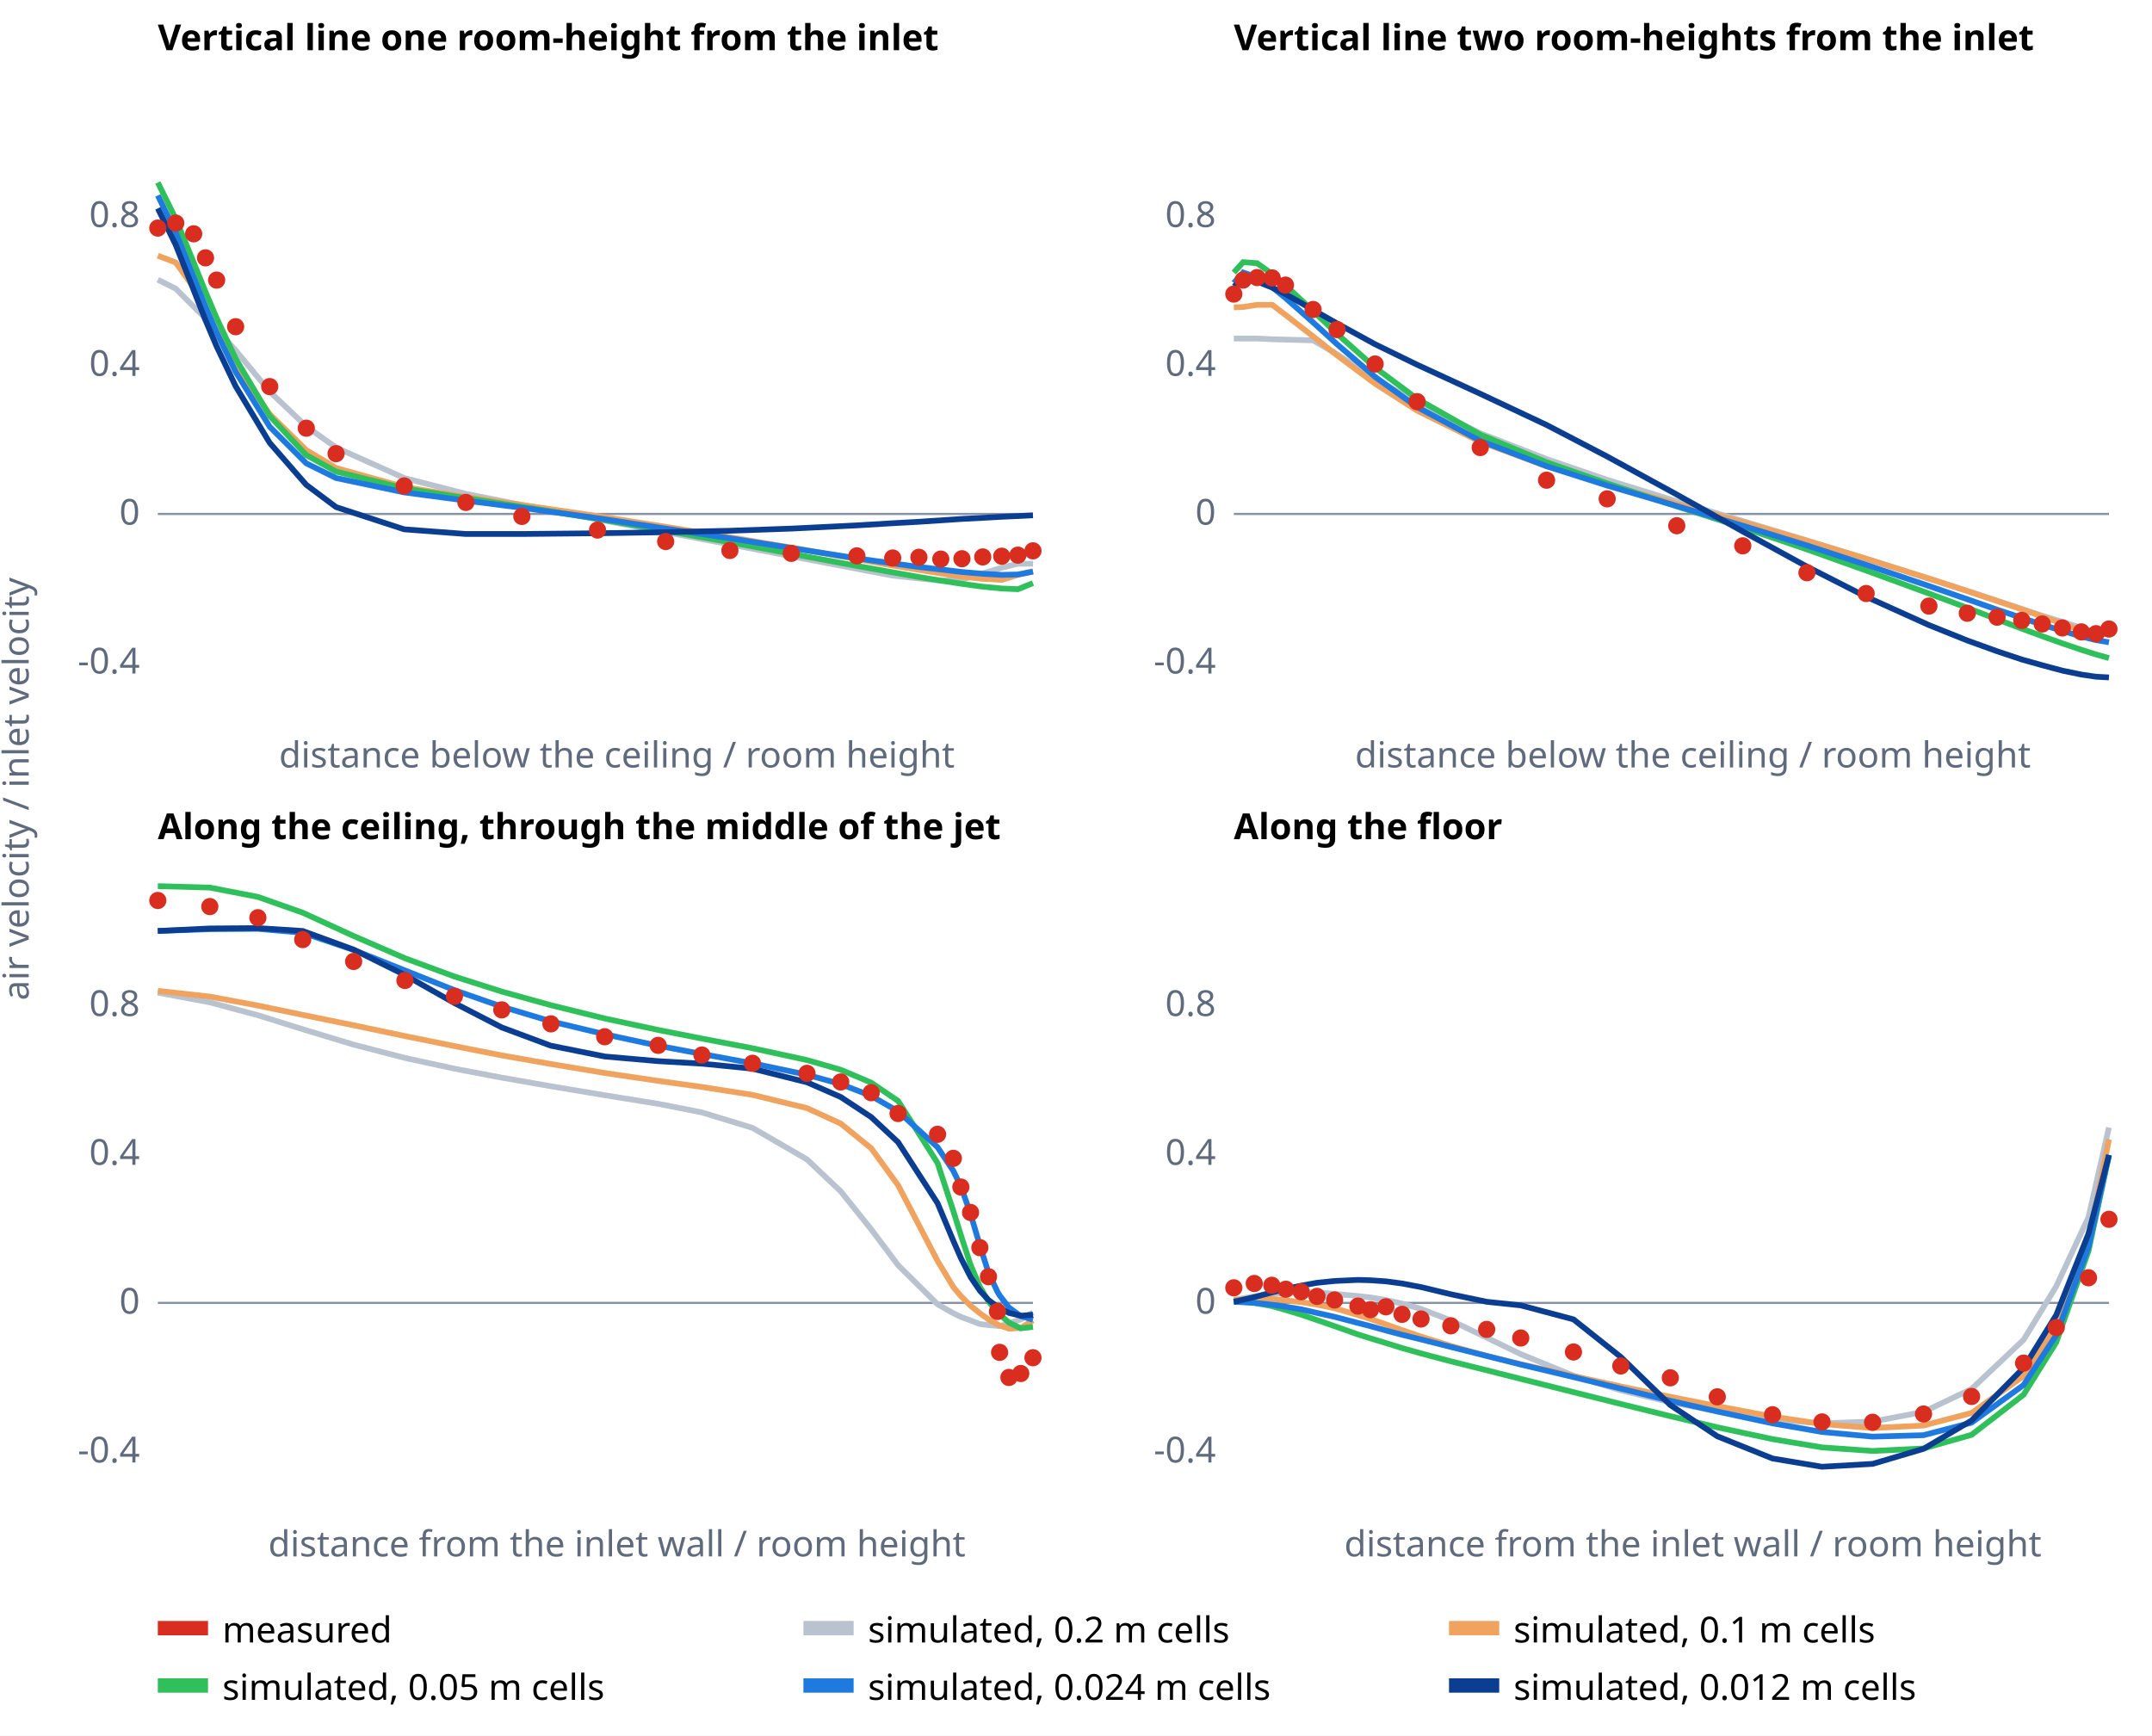
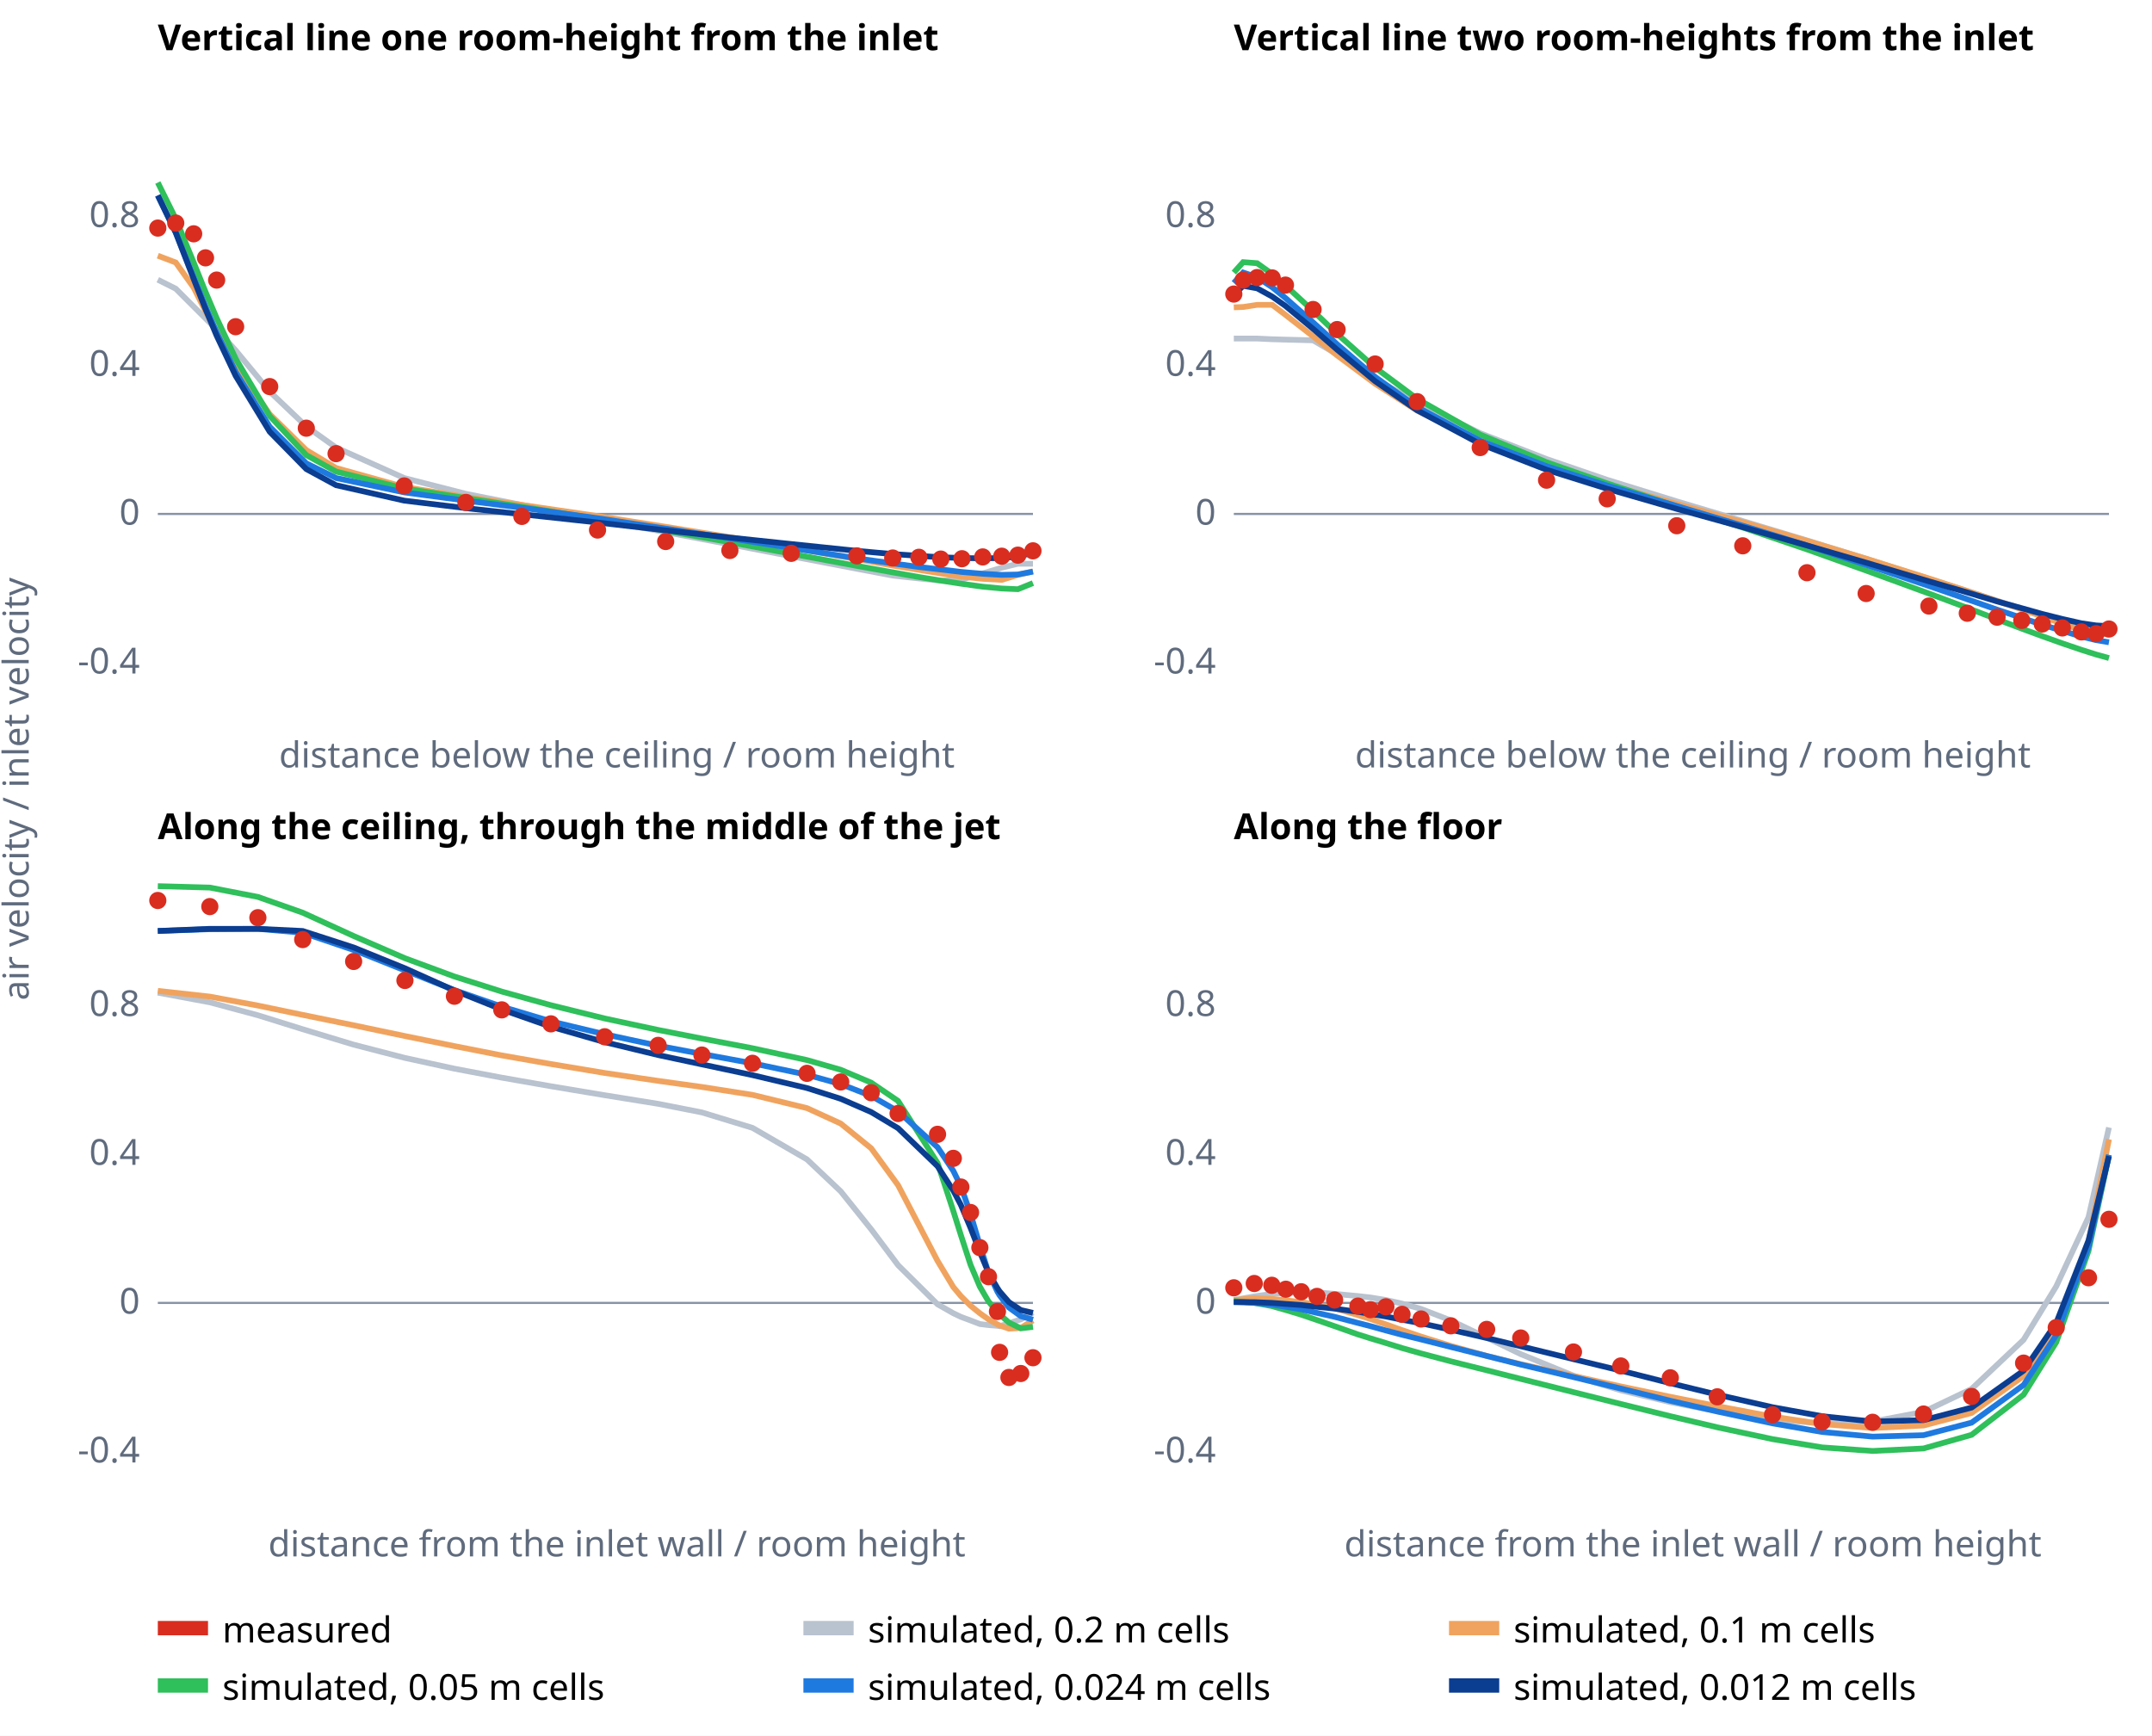
<svg xmlns="http://www.w3.org/2000/svg" viewBox="0 0 600 484" font-family="sans-serif" font-size="10">
  <rect width="100%" height="100%" fill="white" />
  <text x="44" y="14" font-weight="bold">Vertical line one room-height from the inlet</text>
  <line x1="44" x2="288" y1="143.312" y2="143.312" stroke="#8793a5" stroke-width="0.6" />
  <text x="39" y="187.812" text-anchor="end" fill="#5f6b7d">-0.4</text>
  <text x="39" y="146.312" text-anchor="end" fill="#5f6b7d">0</text>
  <text x="39" y="104.812" text-anchor="end" fill="#5f6b7d">0.4</text>
  <text x="39" y="63.312" text-anchor="end" fill="#5f6b7d">0.8</text>
  <text x="172.0" y="214" text-anchor="middle" fill="#5f6b7d">distance below the ceiling / room height</text>
  <polyline points="44.0,78.0 49.0,80.5 54.0,85.5 57.3,88.8 60.4,91.9 65.7,97.7 75.2,109.2 85.4,118.9 93.7,124.8 112.7,133.3 129.9,137.7 145.5,140.8 166.6,144.8 185.6,148.4 203.5,151.8 220.6,155.1 238.9,158.6 248.9,160.5 256.2,161.3 262.3,161.9 268.2,161.6 274.0,159.9 279.3,158.3 283.8,157.2 288.0,157.2" fill="none" stroke="#b9c2cf" stroke-width="1.6" />
  <polyline points="44.0,71.3 49.0,73.2 54.0,80.2 57.3,86.8 60.4,92.6 65.7,101.8 75.2,115.5 85.4,125.5 93.7,130.5 112.7,135.8 129.9,138.6 145.5,140.8 166.6,143.9 185.6,146.9 203.5,149.8 220.6,152.7 238.9,155.9 248.9,157.7 256.2,158.9 262.3,159.9 268.2,160.8 274.0,161.4 279.3,161.7 283.8,160.3 288.0,159.3" fill="none" stroke="#f0a35e" stroke-width="1.6" />
  <polyline points="44.0,50.9 49.0,61.0 54.0,73.2 57.3,81.4 60.4,88.7 65.7,100.0 75.2,116.0 85.4,126.9 93.7,131.5 112.7,136.2 129.9,138.9 145.5,141.3 166.6,144.7 185.6,148.0 203.5,151.2 220.6,154.4 238.9,157.8 248.9,159.6 256.2,160.9 262.3,161.9 268.2,162.8 274.0,163.6 279.3,164.1 283.8,164.3 288.0,162.6" fill="none" stroke="#2fbf5b" stroke-width="1.6" />
  <polyline points="44.0,54.5 49.0,64.8 54.0,77.3 57.3,85.5 60.4,92.7 65.7,103.7 75.2,119.0 85.4,129.2 93.7,133.3 112.7,137.3 129.9,139.6 145.5,141.6 166.6,144.5 185.6,147.4 203.5,150.1 220.6,152.8 238.9,155.7 248.9,157.1 256.2,158.1 262.3,158.8 268.2,159.5 274.0,160.0 279.3,160.3 283.8,160.2 288.0,159.4" fill="none" stroke="#1f7ae0" stroke-width="1.6" />
-   <polyline points="44.0,58.1 49.0,68.3 54.0,80.9 57.3,89.3 60.4,96.6 65.7,107.7 75.2,123.5 85.4,135.2 93.7,141.4 112.7,147.6 129.9,148.9 145.5,148.9 166.6,148.7 185.6,148.4 203.5,148.0 220.6,147.4 238.9,146.5 248.9,145.9 256.2,145.5 262.3,145.1 268.2,144.7 274.0,144.4 279.3,144.1 283.8,143.9 288.0,143.7" fill="none" stroke="#0b3d91" stroke-width="1.6" />
+   <polyline points="44.0,54.5 49.0,64.9 54.0,77.8 57.3,86.2 60.4,93.6 65.7,104.8 75.2,120.4 85.4,130.8 93.7,135.3 112.7,139.6 129.9,141.7 145.5,143.4 166.6,145.7 185.6,147.9 203.5,149.9 220.6,151.7 238.9,153.6 248.9,154.5 256.2,155.0 262.3,155.4 268.2,155.6 274.0,155.7 279.3,155.6 283.8,155.2 288.0,154.1" fill="none" stroke="#0b3d91" stroke-width="1.6" />
  <circle cx="44.0" cy="63.6" r="2.4" fill="#d92d20" />
  <circle cx="49.0" cy="62.2" r="2.4" fill="#d92d20" />
  <circle cx="54.0" cy="65.2" r="2.4" fill="#d92d20" />
  <circle cx="57.3" cy="71.9" r="2.4" fill="#d92d20" />
  <circle cx="60.4" cy="78.1" r="2.4" fill="#d92d20" />
  <circle cx="65.7" cy="91.1" r="2.4" fill="#d92d20" />
  <circle cx="75.2" cy="107.8" r="2.4" fill="#d92d20" />
  <circle cx="85.4" cy="119.4" r="2.4" fill="#d92d20" />
  <circle cx="93.7" cy="126.5" r="2.4" fill="#d92d20" />
  <circle cx="112.7" cy="135.5" r="2.4" fill="#d92d20" />
  <circle cx="129.9" cy="140.1" r="2.4" fill="#d92d20" />
  <circle cx="145.5" cy="144.0" r="2.4" fill="#d92d20" />
  <circle cx="166.6" cy="147.8" r="2.4" fill="#d92d20" />
  <circle cx="185.6" cy="151.0" r="2.4" fill="#d92d20" />
  <circle cx="203.5" cy="153.5" r="2.4" fill="#d92d20" />
  <circle cx="220.6" cy="154.3" r="2.4" fill="#d92d20" />
  <circle cx="238.9" cy="155.0" r="2.4" fill="#d92d20" />
  <circle cx="248.9" cy="155.6" r="2.4" fill="#d92d20" />
  <circle cx="256.2" cy="155.4" r="2.4" fill="#d92d20" />
  <circle cx="262.3" cy="155.9" r="2.4" fill="#d92d20" />
  <circle cx="268.2" cy="155.8" r="2.4" fill="#d92d20" />
  <circle cx="274.0" cy="155.3" r="2.4" fill="#d92d20" />
  <circle cx="279.3" cy="155.1" r="2.4" fill="#d92d20" />
  <circle cx="283.8" cy="154.8" r="2.4" fill="#d92d20" />
  <circle cx="288.0" cy="153.6" r="2.4" fill="#d92d20" />
  <text x="344" y="14" font-weight="bold">Vertical line two room-heights from the inlet</text>
  <line x1="344" x2="588" y1="143.312" y2="143.312" stroke="#8793a5" stroke-width="0.6" />
  <text x="339" y="187.812" text-anchor="end" fill="#5f6b7d">-0.4</text>
  <text x="339" y="146.312" text-anchor="end" fill="#5f6b7d">0</text>
  <text x="339" y="104.812" text-anchor="end" fill="#5f6b7d">0.4</text>
  <text x="339" y="63.312" text-anchor="end" fill="#5f6b7d">0.8</text>
  <text x="472.0" y="214" text-anchor="middle" fill="#5f6b7d">distance below the ceiling / room height</text>
  <polyline points="344.0,94.4 346.6,94.4 350.5,94.4 354.7,94.6 358.4,94.7 366.1,94.9 372.8,98.8 383.4,105.7 395.1,112.2 412.7,120.8 431.2,128.0 448.1,133.8 467.5,139.8 485.9,145.3 503.8,150.7 520.3,155.8 537.8,161.4 548.5,164.8 556.8,167.5 563.7,169.8 569.4,171.7 575.0,173.4 580.3,175.1 584.4,176.3 588.0,176.8" fill="none" stroke="#b9c2cf" stroke-width="1.6" />
  <polyline points="344.0,85.7 346.6,85.6 350.5,85.0 354.7,85.0 358.4,87.8 366.1,93.8 372.8,99.1 383.4,107.0 395.1,114.5 412.7,123.2 431.2,130.0 448.1,135.1 467.5,140.5 485.9,145.6 503.8,150.8 520.3,155.8 537.8,161.3 548.5,164.8 556.8,167.6 563.7,169.9 569.4,171.9 575.0,173.9 580.3,175.8 584.4,176.6 588.0,176.9" fill="none" stroke="#f0a35e" stroke-width="1.6" />
  <polyline points="344.0,76.0 346.6,73.1 350.5,73.4 354.7,76.4 358.4,79.6 366.1,86.7 372.8,93.1 383.4,102.5 395.1,111.2 412.7,121.2 431.2,128.9 448.1,134.8 467.5,141.2 485.9,147.1 503.8,153.2 520.3,159.1 537.8,165.5 548.5,169.5 556.8,172.7 563.7,175.3 569.4,177.4 575.0,179.4 580.3,181.2 584.4,182.5 588.0,183.5" fill="none" stroke="#2fbf5b" stroke-width="1.6" />
  <polyline points="344.0,78.9 346.6,76.0 350.5,77.3 354.7,80.1 358.4,83.1 366.1,89.9 372.8,96.0 383.4,105.1 395.1,113.5 412.7,122.9 431.2,130.0 448.1,135.4 467.5,141.1 485.9,146.6 503.8,152.1 520.3,157.5 537.8,163.4 548.5,167.1 556.8,170.0 563.7,172.3 569.4,174.2 575.0,175.9 580.3,177.5 584.4,178.5 588.0,179.1" fill="none" stroke="#1f7ae0" stroke-width="1.6" />
-   <polyline points="344.0,79.9 346.6,78.0 350.5,78.5 354.7,80.2 358.4,82.0 366.1,86.4 372.8,90.2 383.4,96.0 395.1,101.7 412.7,109.8 431.2,118.5 448.1,127.3 467.5,137.9 485.9,148.2 503.8,158.0 520.3,166.4 537.8,174.3 548.5,178.6 556.8,181.6 563.7,183.9 569.4,185.5 575.0,187.0 580.3,188.1 584.4,188.7 588.0,188.9" fill="none" stroke="#0b3d91" stroke-width="1.6" />
+   <polyline points="344.0,82.3 346.6,79.7 350.5,80.4 354.7,82.7 358.4,85.3 366.1,91.7 372.8,97.5 383.4,106.3 395.1,114.4 412.7,123.8 431.2,131.0 448.1,136.3 467.5,141.9 485.9,147.0 503.8,152.1 520.3,156.9 537.8,162.1 548.5,165.2 556.8,167.7 563.7,169.6 569.4,171.2 575.0,172.6 580.3,173.8 584.4,174.4 588.0,174.6" fill="none" stroke="#0b3d91" stroke-width="1.6" />
  <circle cx="344.0" cy="82.0" r="2.4" fill="#d92d20" />
  <circle cx="346.6" cy="78.1" r="2.4" fill="#d92d20" />
  <circle cx="350.5" cy="77.4" r="2.4" fill="#d92d20" />
  <circle cx="354.7" cy="77.5" r="2.4" fill="#d92d20" />
  <circle cx="358.4" cy="79.5" r="2.4" fill="#d92d20" />
  <circle cx="366.1" cy="86.3" r="2.4" fill="#d92d20" />
  <circle cx="372.8" cy="91.9" r="2.4" fill="#d92d20" />
  <circle cx="383.4" cy="101.5" r="2.4" fill="#d92d20" />
  <circle cx="395.1" cy="112.0" r="2.4" fill="#d92d20" />
  <circle cx="412.7" cy="124.8" r="2.4" fill="#d92d20" />
  <circle cx="431.2" cy="133.9" r="2.4" fill="#d92d20" />
  <circle cx="448.1" cy="139.1" r="2.4" fill="#d92d20" />
  <circle cx="467.5" cy="146.6" r="2.4" fill="#d92d20" />
  <circle cx="485.9" cy="152.2" r="2.4" fill="#d92d20" />
  <circle cx="503.8" cy="159.7" r="2.4" fill="#d92d20" />
  <circle cx="520.3" cy="165.5" r="2.4" fill="#d92d20" />
  <circle cx="537.8" cy="169.0" r="2.4" fill="#d92d20" />
  <circle cx="548.5" cy="171.0" r="2.4" fill="#d92d20" />
  <circle cx="556.8" cy="172.1" r="2.4" fill="#d92d20" />
  <circle cx="563.7" cy="173.0" r="2.4" fill="#d92d20" />
  <circle cx="569.4" cy="174.0" r="2.4" fill="#d92d20" />
  <circle cx="575.0" cy="175.1" r="2.4" fill="#d92d20" />
  <circle cx="580.3" cy="176.2" r="2.4" fill="#d92d20" />
  <circle cx="584.4" cy="176.7" r="2.4" fill="#d92d20" />
  <circle cx="588.0" cy="175.4" r="2.4" fill="#d92d20" />
  <text x="44" y="234" font-weight="bold">Along the ceiling, through the middle of the jet</text>
  <line x1="44" x2="288" y1="363.312" y2="363.312" stroke="#8793a5" stroke-width="0.6" />
  <text x="39" y="407.812" text-anchor="end" fill="#5f6b7d">-0.4</text>
  <text x="39" y="366.312" text-anchor="end" fill="#5f6b7d">0</text>
  <text x="39" y="324.812" text-anchor="end" fill="#5f6b7d">0.4</text>
  <text x="39" y="283.312" text-anchor="end" fill="#5f6b7d">0.8</text>
  <text x="172.0" y="434" text-anchor="middle" fill="#5f6b7d">distance from the inlet wall / room height</text>
  <polyline points="44.0,276.8 58.5,279.5 71.9,283.1 84.4,287.0 98.6,291.3 112.9,295.0 126.7,298.0 139.9,300.5 153.6,302.9 168.6,305.4 183.5,307.8 195.7,310.2 209.8,314.5 225.0,323.3 234.4,332.2 242.9,342.8 250.4,352.8 261.4,363.7 265.8,366.2 267.9,367.2 270.6,368.2 273.2,369.2 275.6,369.5 278.1,369.7 278.7,369.8 281.3,369.0 284.6,367.9 288.0,366.0" fill="none" stroke="#b9c2cf" stroke-width="1.6" />
  <polyline points="44.0,276.3 58.5,277.9 71.9,280.4 84.4,283.0 98.6,285.9 112.9,288.9 126.7,291.7 139.9,294.3 153.6,296.7 168.6,299.2 183.5,301.4 195.7,303.1 209.8,305.3 225.0,309.0 234.4,313.3 242.9,320.2 250.4,330.5 261.4,351.6 265.8,358.9 267.9,361.4 270.6,364.1 273.2,366.2 275.6,367.9 278.1,369.3 278.7,369.6 281.3,370.5 284.6,370.3 288.0,368.2" fill="none" stroke="#f0a35e" stroke-width="1.6" />
  <polyline points="44.0,247.1 58.5,247.5 71.9,250.1 84.4,254.5 98.6,261.0 112.9,267.2 126.7,272.3 139.9,276.5 153.6,280.3 168.6,284.0 183.5,287.2 195.7,289.6 209.8,292.3 225.0,295.6 234.4,298.3 242.9,301.9 250.4,307.0 261.4,324.3 265.8,337.7 267.9,344.4 270.6,352.7 273.2,358.8 275.6,362.9 278.1,365.9 278.7,366.5 281.3,368.8 284.6,370.4 288.0,370.0" fill="none" stroke="#2fbf5b" stroke-width="1.6" />
  <polyline points="44.0,259.6 58.5,259.1 71.9,259.0 84.4,260.1 98.6,264.9 112.9,270.6 126.7,276.1 139.9,280.7 153.6,284.8 168.6,288.4 183.5,291.6 195.7,293.9 209.8,296.5 225.0,299.7 234.4,302.3 242.9,305.6 250.4,309.9 261.4,319.9 265.8,326.5 267.9,330.8 270.6,338.5 273.2,347.3 275.6,354.9 278.1,360.2 278.7,361.2 281.3,364.6 284.6,367.0 288.0,368.0" fill="none" stroke="#1f7ae0" stroke-width="1.6" />
-   <polyline points="44.0,259.6 58.5,258.9 71.9,258.8 84.4,259.6 98.6,264.8 112.9,271.9 126.7,279.7 139.9,286.5 153.6,291.6 168.6,294.6 183.5,295.9 195.7,296.6 209.8,298.0 225.0,301.8 234.4,305.9 242.9,311.5 250.4,318.5 261.4,335.5 265.8,346.0 267.9,350.8 270.6,356.1 273.2,359.9 275.6,362.5 278.1,364.4 278.7,364.8 281.3,366.1 284.6,366.9 288.0,366.6" fill="none" stroke="#0b3d91" stroke-width="1.6" />
+   <polyline points="44.0,259.6 58.5,259.0 71.9,259.0 84.4,259.6 98.6,264.2 112.9,270.0 126.7,276.2 139.9,281.5 153.6,286.3 168.6,290.6 183.5,294.2 195.7,296.8 209.8,299.8 225.0,303.4 234.4,306.4 242.9,310.1 250.4,314.6 261.4,325.2 265.8,332.0 267.9,336.0 270.6,342.4 273.2,349.1 275.6,354.9 278.1,359.2 278.7,360.1 281.3,363.1 284.6,365.3 288.0,366.1" fill="none" stroke="#0b3d91" stroke-width="1.6" />
  <circle cx="44.0" cy="251.1" r="2.4" fill="#d92d20" />
  <circle cx="58.5" cy="252.8" r="2.4" fill="#d92d20" />
  <circle cx="71.9" cy="255.9" r="2.4" fill="#d92d20" />
  <circle cx="84.4" cy="262.0" r="2.4" fill="#d92d20" />
  <circle cx="98.6" cy="268.1" r="2.4" fill="#d92d20" />
  <circle cx="112.9" cy="273.4" r="2.4" fill="#d92d20" />
  <circle cx="126.7" cy="277.8" r="2.4" fill="#d92d20" />
  <circle cx="139.9" cy="281.6" r="2.4" fill="#d92d20" />
  <circle cx="153.6" cy="285.5" r="2.4" fill="#d92d20" />
  <circle cx="168.6" cy="289.1" r="2.4" fill="#d92d20" />
  <circle cx="183.5" cy="291.5" r="2.4" fill="#d92d20" />
  <circle cx="195.7" cy="294.2" r="2.4" fill="#d92d20" />
  <circle cx="209.8" cy="296.5" r="2.4" fill="#d92d20" />
  <circle cx="225.0" cy="299.3" r="2.4" fill="#d92d20" />
  <circle cx="234.4" cy="301.7" r="2.4" fill="#d92d20" />
  <circle cx="242.9" cy="304.7" r="2.4" fill="#d92d20" />
  <circle cx="250.4" cy="310.5" r="2.4" fill="#d92d20" />
  <circle cx="261.4" cy="316.3" r="2.4" fill="#d92d20" />
  <circle cx="265.8" cy="323.0" r="2.4" fill="#d92d20" />
  <circle cx="267.9" cy="331.0" r="2.4" fill="#d92d20" />
  <circle cx="270.6" cy="338.1" r="2.4" fill="#d92d20" />
  <circle cx="273.2" cy="347.9" r="2.4" fill="#d92d20" />
  <circle cx="275.6" cy="356.0" r="2.4" fill="#d92d20" />
  <circle cx="278.1" cy="365.7" r="2.4" fill="#d92d20" />
  <circle cx="278.7" cy="377.1" r="2.4" fill="#d92d20" />
  <circle cx="281.3" cy="384.1" r="2.4" fill="#d92d20" />
  <circle cx="284.6" cy="383.0" r="2.4" fill="#d92d20" />
  <circle cx="288.0" cy="378.6" r="2.4" fill="#d92d20" />
  <text x="344" y="234" font-weight="bold">Along the floor</text>
  <line x1="344" x2="588" y1="363.312" y2="363.312" stroke="#8793a5" stroke-width="0.6" />
  <text x="339" y="407.812" text-anchor="end" fill="#5f6b7d">-0.4</text>
  <text x="339" y="366.312" text-anchor="end" fill="#5f6b7d">0</text>
  <text x="339" y="324.812" text-anchor="end" fill="#5f6b7d">0.4</text>
  <text x="339" y="283.312" text-anchor="end" fill="#5f6b7d">0.8</text>
  <text x="472.0" y="434" text-anchor="middle" fill="#5f6b7d">distance from the inlet wall / room height</text>
  <polyline points="344.0,362.5 349.7,361.5 354.6,360.8 358.5,360.5 362.8,360.4 367.2,360.4 372.1,360.8 378.6,361.4 382.1,361.8 386.4,362.5 390.9,363.5 396.2,365.0 404.5,368.2 414.5,373.0 424.0,377.6 438.7,383.6 451.9,387.7 465.7,391.0 478.8,393.5 494.2,395.8 508.0,396.9 522.1,396.4 536.3,393.7 549.7,387.3 564.2,373.6 573.3,358.7 582.3,339.4 588.0,314.4" fill="none" stroke="#b9c2cf" stroke-width="1.6" />
  <polyline points="344.0,362.5 349.7,362.0 354.6,362.2 358.5,362.6 362.8,363.1 367.2,363.8 372.1,364.8 378.6,366.7 382.1,367.8 386.4,369.3 390.9,370.9 396.2,372.7 404.5,375.3 414.5,378.1 424.0,380.4 438.7,383.7 451.9,386.6 465.7,389.5 478.8,392.1 494.2,395.0 508.0,397.1 522.1,398.2 536.3,397.5 549.7,394.0 564.2,383.7 573.3,370.0 582.3,346.3 588.0,317.7" fill="none" stroke="#f0a35e" stroke-width="1.6" />
  <polyline points="344.0,362.8 349.7,363.3 354.6,364.2 358.5,365.3 362.8,366.6 367.2,368.1 372.1,369.8 378.6,372.1 382.1,373.2 386.4,374.5 390.9,375.9 396.2,377.4 404.5,379.6 414.5,382.1 424.0,384.5 438.7,388.2 451.9,391.5 465.7,394.9 478.8,398.0 494.2,401.3 508.0,403.6 522.1,404.6 536.3,403.9 549.7,400.1 564.2,388.9 573.3,374.3 582.3,348.8 588.0,322.2" fill="none" stroke="#2fbf5b" stroke-width="1.6" />
  <polyline points="344.0,363.0 349.7,363.3 354.6,363.8 358.5,364.4 362.8,365.1 367.2,366.1 372.1,367.2 378.6,368.9 382.1,369.8 386.4,371.0 390.9,372.2 396.2,373.5 404.5,375.6 414.5,378.1 424.0,380.5 438.7,384.0 451.9,387.2 465.7,390.6 478.8,393.6 494.2,396.9 508.0,399.3 522.1,400.6 536.3,400.2 549.7,396.7 564.2,386.2 573.3,372.3 582.3,347.7 588.0,322.0" fill="none" stroke="#1f7ae0" stroke-width="1.6" />
-   <polyline points="344.0,363.0 349.7,361.7 354.6,360.4 358.5,359.4 362.8,358.5 367.2,357.7 372.1,357.2 378.6,356.9 382.1,357.0 386.4,357.3 390.9,357.9 396.2,358.9 404.5,360.9 414.5,363.0 424.0,364.0 438.7,367.9 451.9,378.4 465.7,391.8 478.8,400.5 494.2,406.7 508.0,409.0 522.1,408.2 536.3,404.0 549.7,396.1 564.2,381.4 573.3,366.7 582.3,344.0 588.0,322.1" fill="none" stroke="#0b3d91" stroke-width="1.6" />
+   <polyline points="344.0,363.1 349.7,363.1 354.6,363.3 358.5,363.6 362.8,363.9 367.2,364.4 372.1,364.9 378.6,365.8 382.1,366.4 386.4,367.1 390.9,368.0 396.2,369.0 404.5,370.8 414.5,373.1 424.0,375.4 438.7,379.0 451.9,382.2 465.7,385.7 478.8,388.9 494.2,392.4 508.0,394.9 522.1,396.4 536.3,396.0 549.7,392.5 564.2,382.2 573.3,368.9 582.3,345.9 588.0,322.4" fill="none" stroke="#0b3d91" stroke-width="1.6" />
  <circle cx="344.0" cy="359.1" r="2.4" fill="#d92d20" />
  <circle cx="349.7" cy="357.9" r="2.4" fill="#d92d20" />
  <circle cx="354.6" cy="358.4" r="2.4" fill="#d92d20" />
  <circle cx="358.5" cy="359.5" r="2.4" fill="#d92d20" />
  <circle cx="362.8" cy="360.2" r="2.4" fill="#d92d20" />
  <circle cx="367.2" cy="361.5" r="2.4" fill="#d92d20" />
  <circle cx="372.1" cy="362.5" r="2.4" fill="#d92d20" />
  <circle cx="378.6" cy="364.2" r="2.4" fill="#d92d20" />
  <circle cx="382.1" cy="365.2" r="2.4" fill="#d92d20" />
  <circle cx="386.4" cy="364.4" r="2.4" fill="#d92d20" />
  <circle cx="390.9" cy="366.5" r="2.4" fill="#d92d20" />
  <circle cx="396.2" cy="367.8" r="2.4" fill="#d92d20" />
  <circle cx="404.5" cy="369.7" r="2.4" fill="#d92d20" />
  <circle cx="414.5" cy="370.7" r="2.4" fill="#d92d20" />
  <circle cx="424.0" cy="373.1" r="2.4" fill="#d92d20" />
  <circle cx="438.7" cy="377.0" r="2.4" fill="#d92d20" />
  <circle cx="451.9" cy="380.9" r="2.4" fill="#d92d20" />
  <circle cx="465.7" cy="384.2" r="2.4" fill="#d92d20" />
  <circle cx="478.8" cy="389.5" r="2.4" fill="#d92d20" />
  <circle cx="494.2" cy="394.5" r="2.4" fill="#d92d20" />
  <circle cx="508.0" cy="396.5" r="2.4" fill="#d92d20" />
  <circle cx="522.1" cy="396.6" r="2.4" fill="#d92d20" />
  <circle cx="536.3" cy="394.3" r="2.4" fill="#d92d20" />
  <circle cx="549.7" cy="389.4" r="2.4" fill="#d92d20" />
  <circle cx="564.2" cy="380.1" r="2.4" fill="#d92d20" />
  <circle cx="573.3" cy="370.2" r="2.4" fill="#d92d20" />
  <circle cx="582.3" cy="356.3" r="2.4" fill="#d92d20" />
  <circle cx="588.0" cy="340.0" r="2.4" fill="#d92d20" />
  <rect x="44" y="452" width="14" height="4" fill="#d92d20" />
  <text x="62" y="458">measured</text>
  <rect x="224" y="452" width="14" height="4" fill="#b9c2cf" />
  <text x="242" y="458">simulated, 0.2 m cells</text>
  <rect x="404" y="452" width="14" height="4" fill="#f0a35e" />
  <text x="422" y="458">simulated, 0.1 m cells</text>
  <rect x="44" y="468" width="14" height="4" fill="#2fbf5b" />
  <text x="62" y="474">simulated, 0.05 m cells</text>
  <rect x="224" y="468" width="14" height="4" fill="#1f7ae0" />
  <text x="242" y="474">simulated, 0.024 m cells</text>
  <rect x="404" y="468" width="14" height="4" fill="#0b3d91" />
  <text x="422" y="474">simulated, 0.012 m cells</text>
  <text x="8" y="220" transform="rotate(-90 8 220)" text-anchor="middle" fill="#5f6b7d">air velocity / inlet velocity</text>
</svg>
